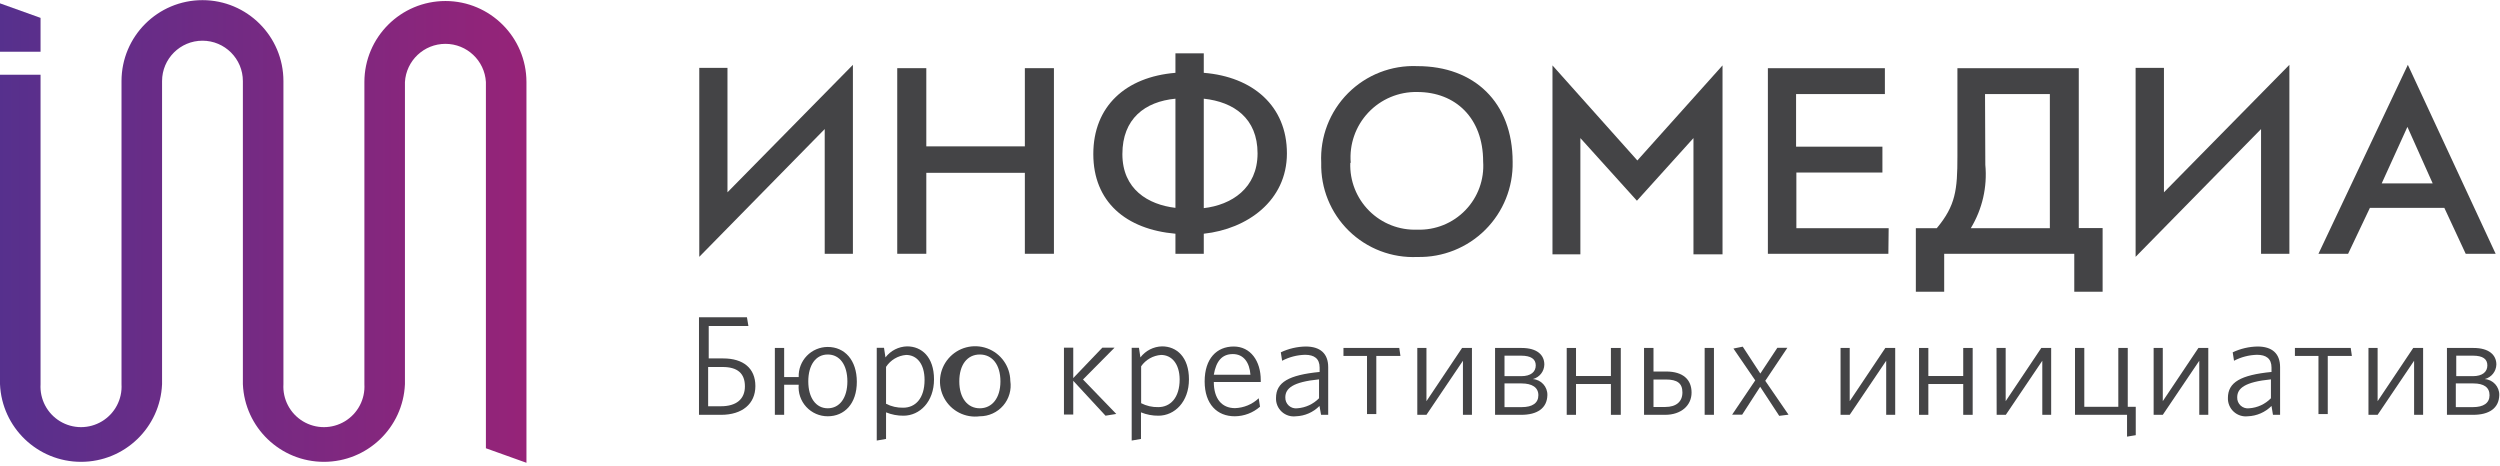
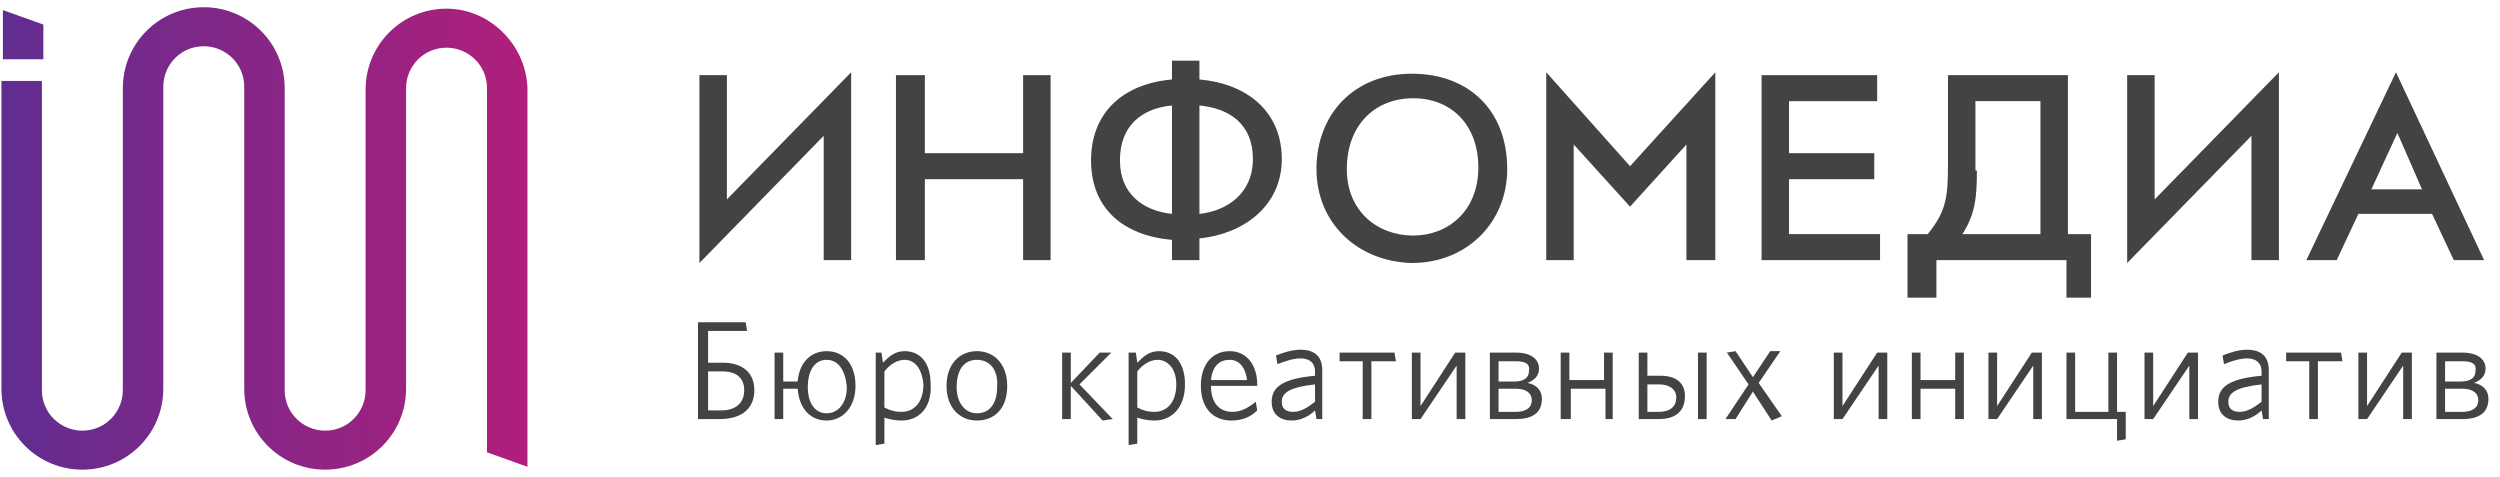
- <svg xmlns="http://www.w3.org/2000/svg" width="172px" height="32px" viewBox="0 0 172 32" version="1.1">
+ <svg xmlns="http://www.w3.org/2000/svg" width="173px" height="33px" viewBox="0 0 173 33" version="1.1">
  <defs>
-     <linearGradient x1="0%" y1="50.15%" x2="1298.566%" y2="50.15%" id="linearGradient-1">
-       <stop stop-color="#56308D" offset="0%" />
-       <stop stop-color="#962378" offset="100%" />
+     <linearGradient x1="0.979%" y1="49.75%" x2="1294.968%" y2="49.75%" id="linearGradient-1">
+       <stop stop-color="#602D90" offset="0%" />
+       <stop stop-color="#AF1F7B" offset="99.87%" />
    </linearGradient>
-     <linearGradient x1="2.35408968e-13%" y1="50.236%" x2="100%" y2="50.236%" id="linearGradient-2">
-       <stop stop-color="#56308D" offset="0%" />
-       <stop stop-color="#962378" offset="100%" />
+     <linearGradient x1="0.35%" y1="49.994%" x2="99.86%" y2="49.994%" id="linearGradient-2">
+       <stop stop-color="#602D90" offset="0%" />
+       <stop stop-color="#AF1F7B" offset="99.87%" />
    </linearGradient>
  </defs>
  <g id="Page-1" stroke="none" stroke-width="1" fill="none" fill-rule="evenodd">
-     <g id="Vector-Smart-Object" fill-rule="nonzero">
-       <polygon id="Shape" fill="url(#linearGradient-1)" points="2.79 1.23 0 0.23 0 3.56 2.79 3.56" />
-       <path d="M30.65,0.07 C27.572,0.07 25.076,2.562 25.07,5.64 L25.07,26.43 C25.132,27.465 24.615,28.449 23.728,28.985 C22.841,29.521 21.729,29.521 20.842,28.985 C19.955,28.449 19.438,27.465 19.5,26.43 L19.5,5.58 C19.5,2.504 17.006,0.01 13.93,0.01 C10.854,0.01 8.36,2.504 8.36,5.58 L8.36,26.43 C8.422,27.465 7.905,28.449 7.018,28.985 C6.131,29.521 5.019,29.521 4.132,28.985 C3.245,28.449 2.728,27.465 2.79,26.43 L2.79,5.14 L-8.52651283e-14,5.14 L-8.52651283e-14,26.43 C0.127,29.417 2.585,31.774 5.575,31.774 C8.565,31.774 11.023,29.417 11.15,26.43 L11.15,5.58 C11.15,4.045 12.395,2.8 13.93,2.8 C15.465,2.8 16.71,4.045 16.71,5.58 L16.71,26.43 C16.837,29.417 19.295,31.774 22.285,31.774 C25.275,31.774 27.733,29.417 27.86,26.43 L27.86,5.64 C27.948,4.167 29.169,3.017 30.645,3.017 C32.121,3.017 33.342,4.167 33.43,5.64 L33.43,30.84 L36.22,31.84 L36.22,5.64 C36.214,2.566 33.724,0.076 30.65,0.07 Z" id="Shape" fill="url(#linearGradient-2)" />
-       <polygon id="Shape" fill="#444446" points="58.68 17.46 56.74 17.46 56.74 8.88 48.11 17.67 48.11 4.67 50.05 4.67 50.05 13.23 58.68 4.46" />
-       <polygon id="Shape" fill="#444446" points="72.51 4.69 72.51 17.46 70.51 17.46 70.51 11.89 63.73 11.89 63.73 17.46 61.73 17.46 61.73 4.69 63.73 4.69 63.73 10.07 70.51 10.07 70.51 4.69" />
-       <path d="M82.82,5.01 C86.18,5.28 88.54,7.28 88.54,10.55 C88.54,13.82 85.8,15.76 82.82,16.08 L82.82,17.46 L80.87,17.46 L80.87,16.08 C77.47,15.78 75.22,13.89 75.22,10.6 C75.22,7.31 77.45,5.29 80.87,5.01 L80.87,3.67 L82.82,3.67 L82.82,5.01 Z M80.87,14.3 L80.87,6.79 C78.77,6.99 77.22,8.17 77.22,10.6 C77.22,13.03 79,14.08 80.87,14.3 Z M82.82,6.79 L82.82,14.32 C84.72,14.1 86.52,12.96 86.52,10.55 C86.52,8.14 84.89,7.01 82.82,6.79 Z" id="Shape" fill="#444446" />
-       <path d="M90.9,11.2 C90.814,9.417 91.483,7.679 92.742,6.414 C94.002,5.149 95.736,4.472 97.52,4.55 C101.41,4.55 104.07,7.02 104.07,11.14 C104.106,12.887 103.427,14.573 102.19,15.808 C100.954,17.042 99.267,17.719 97.52,17.68 C95.765,17.761 94.056,17.109 92.8,15.88 C91.545,14.651 90.857,12.956 90.9,11.2 Z M92.9,11.2 C92.855,12.435 93.326,13.633 94.201,14.506 C95.076,15.379 96.275,15.848 97.51,15.8 C98.752,15.843 99.954,15.357 100.818,14.462 C101.682,13.568 102.126,12.35 102.04,11.11 C102.04,8.11 100.13,6.33 97.51,6.33 C96.236,6.303 95.01,6.818 94.137,7.746 C93.263,8.675 92.825,9.93 92.93,11.2 L92.9,11.2 Z" id="Shape" fill="#444446" />
-       <polygon id="Shape" fill="#444446" points="118.51 4.5 118.51 17.5 116.51 17.5 116.51 9.5 112.62 13.81 108.73 9.5 108.73 17.5 106.81 17.5 106.81 4.5 112.65 11.04" />
-       <polygon id="Shape" fill="#444446" points="129.92 17.46 121.63 17.46 121.63 4.69 129.68 4.69 129.68 6.47 123.57 6.47 123.57 10.09 129.51 10.09 129.51 11.87 123.59 11.87 123.59 15.7 129.94 15.7" />
-       <path d="M144.66,20.07 L142.71,20.07 L142.71,17.46 L133.76,17.46 L133.76,20.07 L131.81,20.07 L131.81,15.7 L133.25,15.7 C134.55,14.14 134.67,13.06 134.67,10.77 L134.67,4.69 L143.02,4.69 L143.02,15.69 L144.66,15.69 L144.66,20.07 Z M136.59,11.34 C136.734,12.863 136.383,14.392 135.59,15.7 L141.03,15.7 L141.03,6.47 L136.57,6.47 L136.59,11.34 Z" id="Shape" fill="#444446" />
-       <polygon id="Shape" fill="#444446" points="157.51 17.46 155.56 17.46 155.56 8.88 146.93 17.67 146.93 4.67 148.88 4.67 148.88 13.23 157.51 4.46" />
-       <path d="M171.7,17.46 L169.64,17.46 L168.17,14.3 L163.05,14.3 L161.55,17.46 L159.51,17.46 L165.66,4.46 L171.7,17.46 Z M163.86,12.62 L167.37,12.62 L165.63,8.73 L163.86,12.62 Z" id="Shape" fill="#444446" />
-       <path d="M49.61,28.54 L48.09,28.54 L48.09,21.83 L51.39,21.83 L51.49,22.43 L48.76,22.43 L48.76,24.66 L49.76,24.66 C51.13,24.66 51.97,25.33 51.97,26.56 C51.97,27.79 51.06,28.54 49.61,28.54 Z M49.72,25.25 L48.72,25.25 L48.72,27.95 L49.6,27.95 C50.65,27.95 51.25,27.47 51.25,26.58 C51.25,25.69 50.74,25.25 49.72,25.25 Z" id="Shape" fill="#444446" />
-       <path d="M56.95,28.64 C56.389,28.642 55.852,28.408 55.472,27.995 C55.092,27.583 54.902,27.029 54.95,26.47 L53.95,26.47 L53.95,28.54 L53.31,28.54 L53.31,23.94 L53.95,23.94 L53.95,25.94 L54.95,25.94 C54.931,25.398 55.133,24.871 55.51,24.48 C55.888,24.09 56.407,23.87 56.95,23.87 C58.11,23.87 58.95,24.77 58.95,26.27 C58.95,27.77 58.1,28.64 56.95,28.64 Z M56.95,24.39 C56.12,24.39 55.61,25.12 55.61,26.24 C55.61,27.36 56.13,28.09 56.95,28.09 C57.77,28.09 58.3,27.37 58.3,26.24 C58.3,25.11 57.78,24.39 56.95,24.39 Z" id="Shape" fill="#444446" />
-       <path d="M62.16,28.6 C61.749,28.604 61.341,28.526 60.96,28.37 L60.96,30.2 L60.32,30.31 L60.32,23.93 L60.82,23.93 L60.92,24.59 C61.275,24.123 61.824,23.844 62.41,23.83 C63.41,23.83 64.26,24.56 64.26,26.1 C64.26,27.64 63.28,28.6 62.16,28.6 Z M62.34,24.42 C61.778,24.466 61.269,24.769 60.96,25.24 L60.96,27.78 C61.325,27.967 61.73,28.06 62.14,28.05 C62.97,28.05 63.61,27.42 63.61,26.14 C63.61,25.02 63.07,24.42 62.34,24.42 Z" id="Shape" fill="#444446" />
-       <path d="M67.41,28.64 C66.415,28.773 65.441,28.277 64.962,27.394 C64.484,26.51 64.601,25.424 65.256,24.663 C65.911,23.901 66.968,23.624 67.913,23.965 C68.857,24.307 69.493,25.196 69.51,26.2 C69.603,26.812 69.425,27.434 69.021,27.903 C68.617,28.372 68.029,28.641 67.41,28.64 Z M67.41,24.39 C66.55,24.39 66,25.09 66,26.24 C66,27.39 66.57,28.09 67.41,28.09 C68.25,28.09 68.83,27.39 68.83,26.24 C68.83,25.09 68.27,24.39 67.41,24.39 Z" id="Shape" fill="#444446" />
-       <polygon id="Shape" fill="#444446" points="73.84 26.2 73.84 28.52 73.2 28.52 73.2 23.92 73.84 23.92 73.84 26.01 75.84 23.92 76.68 23.92 74.51 26.11 76.8 28.48 76.06 28.6" />
-       <path d="M79.7,28.6 C79.289,28.604 78.881,28.526 78.5,28.37 L78.5,30.2 L77.86,30.31 L77.86,23.93 L78.36,23.93 L78.46,24.59 C78.815,24.123 79.364,23.844 79.95,23.83 C80.95,23.83 81.8,24.56 81.8,26.1 C81.8,27.64 80.82,28.6 79.7,28.6 Z M79.88,24.42 C79.329,24.46 78.826,24.747 78.51,25.2 L78.51,27.74 C78.875,27.927 79.28,28.02 79.69,28.01 C80.51,28.01 81.16,27.38 81.16,26.1 C81.15,25.02 80.61,24.42 79.88,24.42 Z" id="Shape" fill="#444446" />
-       <path d="M84.95,28.64 C83.75,28.64 82.88,27.82 82.88,26.24 C82.88,24.66 83.72,23.84 84.88,23.84 C86.04,23.84 86.74,24.84 86.74,26.15 L86.74,26.28 L83.51,26.28 C83.51,27.42 84.05,28.08 84.97,28.08 C85.578,28.06 86.158,27.818 86.6,27.4 L86.69,27.98 C86.208,28.402 85.591,28.637 84.95,28.64 Z M83.51,25.78 L86.03,25.78 C85.97,24.95 85.57,24.36 84.82,24.36 C84.07,24.36 83.67,24.85 83.51,25.78 Z" id="Shape" fill="#444446" />
-       <path d="M90.89,28.54 L90.78,27.93 C90.351,28.366 89.771,28.62 89.16,28.64 C88.804,28.684 88.447,28.57 88.183,28.327 C87.919,28.085 87.775,27.738 87.79,27.38 C87.79,26.3 88.67,25.8 90.79,25.59 L90.79,25.29 C90.79,24.67 90.42,24.41 89.79,24.41 C89.239,24.423 88.698,24.563 88.21,24.82 L88.12,24.24 C88.655,23.987 89.238,23.85 89.83,23.84 C90.83,23.84 91.38,24.32 91.38,25.26 L91.38,28.54 L90.89,28.54 Z M90.75,26.1 C88.94,26.28 88.43,26.72 88.43,27.34 C88.422,27.556 88.51,27.764 88.67,27.909 C88.83,28.053 89.046,28.12 89.26,28.09 C89.824,28.049 90.354,27.804 90.75,27.4 L90.75,26.1 Z" id="Shape" fill="#444446" />
-       <polygon id="Shape" fill="#444446" points="94.05 24.49 92.43 24.49 92.43 23.94 96.27 23.94 96.35 24.49 94.69 24.49 94.69 28.49 94.05 28.49" />
-       <polygon id="Shape" fill="#444446" points="97.51 23.94 98.14 23.94 98.14 27.6 100.59 23.94 101.27 23.94 101.27 28.54 100.65 28.54 100.65 24.82 98.14 28.54 97.51 28.54" />
-       <path d="M104.66,28.54 L102.86,28.54 L102.86,23.94 L104.69,23.94 C105.75,23.94 106.25,24.42 106.25,25.08 C106.242,25.553 105.919,25.963 105.46,26.08 C106.033,26.122 106.472,26.606 106.46,27.18 C106.44,28.09 105.76,28.54 104.66,28.54 Z M104.66,24.47 L103.51,24.47 L103.51,25.88 L104.66,25.88 C105.33,25.88 105.66,25.58 105.66,25.14 C105.66,24.7 105.33,24.47 104.65,24.47 L104.66,24.47 Z M104.66,26.38 L103.51,26.38 L103.51,28.01 L104.7,28.01 C105.43,28.01 105.84,27.73 105.84,27.19 C105.84,26.65 105.4,26.38 104.68,26.38 L104.66,26.38 Z" id="Shape" fill="#444446" />
-       <polygon id="Shape" fill="#444446" points="110.83 28.54 110.83 26.42 108.43 26.42 108.43 28.54 107.79 28.54 107.79 23.94 108.43 23.94 108.43 25.87 110.83 25.87 110.83 23.94 111.51 23.94 111.51 28.54" />
-       <path d="M114.56,28.54 L113.11,28.54 L113.11,23.94 L113.76,23.94 L113.76,25.56 L114.63,25.56 C115.8,25.56 116.38,26.12 116.38,27.01 C116.38,27.9 115.66,28.54 114.56,28.54 Z M114.61,26.11 L113.76,26.11 L113.76,28 L114.57,28 C115.33,28 115.75,27.63 115.75,27 C115.75,26.37 115.4,26.11 114.61,26.11 Z M117.28,28.54 L117.28,23.94 L117.92,23.94 L117.92,28.54 L117.28,28.54 Z" id="Shape" fill="#444446" />
-       <polygon id="Shape" fill="#444446" points="122.41 28.61 121.1 26.61 119.86 28.53 119.17 28.53 120.76 26.17 119.26 23.98 119.9 23.85 121.11 25.7 122.28 23.93 122.97 23.93 121.45 26.2 123.05 28.53" />
-       <polygon id="Shape" fill="#444446" points="126.63 23.94 127.26 23.94 127.26 27.6 129.71 23.94 130.39 23.94 130.39 28.54 129.77 28.54 129.77 24.82 127.26 28.54 126.63 28.54" />
-       <polygon id="Shape" fill="#444446" points="135.07 28.54 135.07 26.42 132.67 26.42 132.67 28.54 132.03 28.54 132.03 23.94 132.67 23.94 132.67 25.87 135.07 25.87 135.07 23.94 135.72 23.94 135.72 28.54" />
-       <polygon id="Shape" fill="#444446" points="137.36 23.94 137.99 23.94 137.99 27.6 140.44 23.94 141.12 23.94 141.12 28.54 140.51 28.54 140.51 24.82 138 28.54 137.37 28.54" />
-       <polygon id="Shape" fill="#444446" points="142.76 23.94 143.4 23.94 143.4 27.99 145.74 27.99 145.74 23.94 146.39 23.94 146.39 27.99 146.94 27.99 146.94 29.94 146.34 30.04 146.34 28.54 142.76 28.54" />
-       <polygon id="Shape" fill="#444446" points="148.17 23.94 148.8 23.94 148.8 27.6 151.25 23.94 151.93 23.94 151.93 28.54 151.31 28.54 151.31 24.82 148.8 28.54 148.17 28.54" />
-       <path d="M156.38,28.54 L156.28,27.93 C155.846,28.364 155.264,28.618 154.65,28.64 C154.295,28.681 153.94,28.565 153.677,28.323 C153.414,28.081 153.269,27.737 153.28,27.38 C153.28,26.3 154.16,25.8 156.28,25.59 L156.28,25.29 C156.28,24.67 155.91,24.41 155.28,24.41 C154.729,24.424 154.188,24.564 153.7,24.82 L153.61,24.24 C154.145,23.987 154.728,23.85 155.32,23.84 C156.32,23.84 156.87,24.32 156.87,25.26 L156.87,28.54 L156.38,28.54 Z M156.24,26.1 C154.43,26.28 153.92,26.72 153.92,27.34 C153.912,27.556 154,27.764 154.16,27.909 C154.32,28.053 154.536,28.12 154.75,28.09 C155.315,28.051 155.845,27.805 156.24,27.4 L156.24,26.1 Z" id="Shape" fill="#444446" />
-       <polygon id="Shape" fill="#444446" points="159.51 24.49 157.89 24.49 157.89 23.94 161.73 23.94 161.81 24.49 160.15 24.49 160.15 28.49 159.51 28.49" />
-       <polygon id="Shape" fill="#444446" points="162.95 23.94 163.58 23.94 163.58 27.6 166.03 23.94 166.71 23.94 166.71 28.54 166.09 28.54 166.09 24.82 163.58 28.54 162.95 28.54" />
-       <path d="M170.15,28.54 L168.35,28.54 L168.35,23.94 L170.18,23.94 C171.24,23.94 171.75,24.42 171.75,25.08 C171.738,25.555 171.411,25.964 170.95,26.08 C171.523,26.122 171.962,26.606 171.95,27.18 C171.93,28.09 171.25,28.54 170.15,28.54 Z M170.15,24.47 L168.99,24.47 L168.99,25.88 L170.13,25.88 C170.8,25.88 171.13,25.58 171.13,25.14 C171.13,24.7 170.82,24.47 170.14,24.47 L170.15,24.47 Z M170.15,26.38 L168.96,26.38 L168.96,28.01 L170.14,28.01 C170.87,28.01 171.28,27.73 171.28,27.19 C171.28,26.65 170.89,26.38 170.17,26.38 L170.15,26.38 Z" id="Shape" fill="#444446" />
+     <g id="logo" fill-rule="nonzero">
+       <g id="Group">
+         <polygon id="Shape" fill="url(#linearGradient-1)" points="3 1.7 0.2 0.7 0.2 4.1 3 4.1" />
+         <path d="M30.9,0.6 C27.8,0.6 25.3,3.1 25.3,6.2 L25.3,27 C25.3,28.5 24.1,29.8 22.5,29.8 C21,29.8 19.7,28.6 19.7,27 L19.7,6.1 C19.7,3 17.2,0.5 14.1,0.5 C11,0.5 8.5,3 8.5,6.1 L8.5,27 C8.5,28.5 7.3,29.8 5.7,29.8 C4.2,29.8 2.9,28.6 2.9,27 L2.9,5.6 L0.1,5.6 L0.1,26.9 C0.1,30 2.6,32.5 5.7,32.5 C8.8,32.5 11.3,30 11.3,26.9 L11.3,6 C11.3,4.5 12.5,3.2 14.1,3.2 C15.6,3.2 16.9,4.4 16.9,6 L16.9,26.9 C16.9,30 19.4,32.5 22.5,32.5 C25.6,32.5 28.1,30 28.1,26.9 L28.1,6.1 C28.1,4.6 29.3,3.3 30.9,3.3 C32.4,3.3 33.7,4.5 33.7,6.1 L33.7,31.3 L36.5,32.3 L36.5,6.1 C36.4,3.1 33.9,0.6 30.9,0.6 Z" id="Shape" fill="url(#linearGradient-2)" />
+       </g>
+       <g id="Group" transform="translate(48, 4)" fill="#434345">
+         <polygon id="Shape" points="10.9 14 9 14 9 5.4 0.4 14.2 0.4 1.2 2.3 1.2 2.3 9.8 10.9 1 10.9 14" />
+         <polygon id="Shape" points="24.7 1.2 24.7 14 22.8 14 22.8 8.4 16 8.4 16 14 14 14 14 1.2 16 1.2 16 6.6 22.8 6.6 22.8 1.2" />
+         <path d="M35,1.5 C38.4,1.8 40.7,3.8 40.7,7 C40.7,10.3 38,12.2 35,12.5 L35,14 L33.1,14 L33.1,12.6 C29.7,12.3 27.5,10.4 27.5,7.1 C27.5,3.8 29.7,1.8 33.1,1.5 L33.1,0.2 L35,0.2 L35,1.5 Z M33.1,10.8 L33.1,3.3 C31,3.5 29.5,4.7 29.5,7.1 C29.5,9.5 31.2,10.6 33.1,10.8 Z M35,3.3 L35,10.8 C36.9,10.6 38.7,9.4 38.7,7 C38.7,4.6 37.1,3.5 35,3.3 Z" id="Shape" />
+         <path d="M43.1,7.7 C43.1,3.9 45.7,1.1 49.7,1.1 C53.6,1.1 56.3,3.6 56.3,7.7 C56.3,11.4 53.5,14.2 49.7,14.2 C45.9,14.1 43.1,11.4 43.1,7.7 Z M45.2,7.7 C45.2,10.6 47.3,12.3 49.8,12.3 C52.2,12.3 54.3,10.6 54.3,7.6 C54.3,4.6 52.4,2.8 49.8,2.8 C47.1,2.8 45.2,4.7 45.2,7.7 Z" id="Shape" />
+         <polygon id="Shape" points="70.7 1 70.7 14 68.7 14 68.7 6 64.8 10.3 60.9 6 60.9 14 59 14 59 1 64.8 7.5" />
+         <polygon id="Shape" points="82.2 14 73.9 14 73.9 1.2 81.9 1.2 81.9 3 75.8 3 75.8 6.6 81.7 6.6 81.7 8.4 75.8 8.4 75.8 12.2 82.1 12.2 82.1 14" />
+         <path d="M96.9,16.6 L95,16.6 L95,14 L86,14 L86,16.6 L84,16.6 L84,12.2 L85.4,12.2 C86.7,10.6 86.8,9.6 86.8,7.3 L86.8,1.2 L95.1,1.2 L95.1,12.2 L96.7,12.2 L96.7,16.6 L96.9,16.6 Z M88.8,7.8 C88.8,9.6 88.7,10.8 87.8,12.2 L93.2,12.2 L93.2,3 L88.7,3 L88.7,7.8 L88.8,7.8 Z" id="Shape" />
+         <polygon id="Shape" points="109.7 14 107.8 14 107.8 5.4 99.2 14.2 99.2 1.2 101.1 1.2 101.1 9.8 109.7 1" />
+         <path d="M123.9,14 L121.8,14 L120.3,10.8 L115.2,10.8 L113.7,14 L111.6,14 L117.8,1 L123.9,14 Z M116.1,9.1 L119.6,9.1 L117.9,5.2 L116.1,9.1 Z" id="Shape" />
+       </g>
+       <g id="Group" transform="translate(48, 22)" fill="#434345">
+         <path d="M1.8,7 L0.3,7 L0.3,0.3 L3.6,0.3 L3.7,0.9 L1,0.9 L1,3.1 L2,3.1 C3.4,3.1 4.2,3.8 4.2,5 C4.2,6.3 3.3,7 1.8,7 Z M2,3.7 L1,3.7 L1,6.4 L1.9,6.4 C2.9,6.4 3.5,5.9 3.5,5 C3.5,4.2 3,3.7 2,3.7 Z" id="Shape" />
+         <path d="M9.2,7.1 C8.1,7.1 7.3,6.3 7.2,4.9 L6.2,4.9 L6.2,7 L5.6,7 L5.6,2.4 L6.2,2.4 L6.2,4.4 L7.2,4.4 C7.3,3.1 8.1,2.3 9.2,2.3 C10.4,2.3 11.2,3.2 11.2,4.7 C11.2,6.2 10.3,7.1 9.2,7.1 Z M9.2,2.9 C8.4,2.9 7.9,3.6 7.9,4.8 C7.9,5.9 8.4,6.6 9.2,6.6 C10,6.6 10.6,5.9 10.6,4.8 C10.5,3.6 10,2.9 9.2,2.9 Z" id="Shape" />
+         <path d="M14.4,7.1 C13.9,7.1 13.5,7 13.2,6.9 L13.2,8.7 L12.6,8.8 L12.6,2.4 L13,2.4 L13.1,3.1 C13.5,2.7 13.9,2.3 14.6,2.3 C15.6,2.3 16.4,3 16.4,4.6 C16.5,6.3 15.5,7.1 14.4,7.1 Z M14.6,2.9 C14.1,2.9 13.6,3.2 13.2,3.7 L13.2,6.2 C13.6,6.4 13.9,6.5 14.4,6.5 C15.2,6.5 15.9,5.9 15.9,4.6 C15.8,3.5 15.3,2.9 14.6,2.9 Z" id="Shape" />
+         <path d="M19.6,7.1 C18.4,7.1 17.5,6.2 17.5,4.7 C17.5,3.2 18.4,2.3 19.6,2.3 C20.8,2.3 21.7,3.2 21.7,4.7 C21.7,6.3 20.8,7.1 19.6,7.1 Z M19.6,2.9 C18.7,2.9 18.2,3.6 18.2,4.8 C18.2,5.9 18.8,6.6 19.6,6.6 C20.5,6.6 21,5.9 21,4.8 C21.1,3.6 20.5,2.9 19.6,2.9 Z" id="Shape" />
+         <polygon id="Shape" points="26.1 4.7 26.1 7 25.5 7 25.5 2.4 26.1 2.4 26.1 4.5 28.1 2.4 28.9 2.4 26.7 4.6 29 7 28.3 7.1" />
+         <path d="M31.9,7.1 C31.4,7.1 31,7 30.7,6.9 L30.7,8.7 L30.1,8.8 L30.1,2.4 L30.6,2.4 L30.7,3.1 C31.1,2.7 31.5,2.3 32.2,2.3 C33.2,2.3 34,3 34,4.6 C34,6.3 33,7.1 31.9,7.1 Z M32.1,2.9 C31.6,2.9 31.1,3.2 30.7,3.7 L30.7,6.2 C31.1,6.4 31.4,6.5 31.9,6.5 C32.7,6.5 33.4,5.9 33.4,4.6 C33.4,3.5 32.8,2.9 32.1,2.9 Z" id="Shape" />
+         <path d="M37.2,7.1 C36,7.1 35.1,6.3 35.1,4.7 C35.1,3.2 35.9,2.3 37.1,2.3 C38.3,2.3 39,3.3 39,4.6 L39,4.7 L35.8,4.7 C35.8,5.8 36.3,6.5 37.3,6.5 C37.9,6.5 38.4,6.2 38.9,5.8 L39,6.4 C38.5,6.9 37.9,7.1 37.2,7.1 Z M35.8,4.3 L38.3,4.3 C38.2,3.5 37.8,2.9 37.1,2.9 C36.4,2.9 35.9,3.3 35.8,4.3 Z" id="Shape" />
+         <path d="M43.1,7 L43,6.4 C42.6,6.8 42,7.1 41.4,7.1 C40.6,7.1 40,6.7 40,5.8 C40,4.7 40.9,4.2 43,4 L43,3.7 C43,3.1 42.6,2.8 42,2.8 C41.5,2.8 40.9,3 40.4,3.2 L40.3,2.6 C40.8,2.4 41.4,2.2 42,2.2 C43,2.2 43.5,2.7 43.5,3.6 L43.5,7 L43.1,7 Z M43,4.6 C41.2,4.8 40.7,5.2 40.7,5.8 C40.7,6.3 41,6.5 41.5,6.5 C42,6.5 42.5,6.2 43,5.8 L43,4.6 Z" id="Shape" />
+         <polygon id="Shape" points="46.3 3 44.7 3 44.7 2.4 48.5 2.4 48.6 3 46.9 3 46.9 7 46.3 7" />
+         <polygon id="Shape" points="49.7 2.4 50.3 2.4 50.3 6.1 52.7 2.4 53.4 2.4 53.4 7 52.8 7 52.8 3.3 50.3 7 49.7 7 49.7 2.4" />
+         <path d="M56.9,7 L55.1,7 L55.1,2.4 L56.9,2.4 C58,2.4 58.5,2.9 58.5,3.5 C58.5,4 58.2,4.3 57.7,4.5 C58.3,4.6 58.7,5 58.7,5.6 C58.7,6.6 58,7 56.9,7 Z M56.9,3 L55.7,3 L55.7,4.4 L56.8,4.4 C57.5,4.4 57.8,4.1 57.8,3.7 C57.9,3.2 57.6,3 56.9,3 Z M56.9,4.9 L55.7,4.9 L55.7,6.5 L56.9,6.5 C57.6,6.5 58,6.2 58,5.7 C58,5.2 57.6,4.9 56.9,4.9 Z" id="Shape" />
+         <polygon id="Shape" points="63.1 7 63.1 4.9 60.7 4.9 60.7 7 60 7 60 2.4 60.6 2.4 60.6 4.3 63 4.3 63 2.4 63.6 2.4 63.6 7" />
+         <path d="M66.8,7 L65.4,7 L65.4,2.4 L66,2.4 L66,4 L66.9,4 C68.1,4 68.6,4.6 68.6,5.4 C68.6,6.5 67.9,7 66.8,7 Z M66.8,4.6 L66,4.6 L66,6.5 L66.8,6.5 C67.6,6.5 68,6.1 68,5.5 C68,5 67.6,4.6 66.8,4.6 Z M69.5,7 L69.5,2.4 L70.1,2.4 L70.1,7 L69.5,7 Z" id="Shape" />
+         <polygon id="Shape" points="74.6 7.1 73.3 5.1 72.1 7 71.4 7 73 4.6 71.5 2.4 72.1 2.3 73.3 4.1 74.5 2.3 75.2 2.3 73.7 4.5 75.3 6.8" />
+         <polygon id="Shape" points="78.9 2.4 79.5 2.4 79.5 6.1 81.9 2.4 82.6 2.4 82.6 7 82 7 82 3.3 79.5 7 78.9 7" />
+         <polygon id="Shape" points="87.3 7 87.3 4.9 84.9 4.9 84.9 7 84.3 7 84.3 2.4 84.9 2.4 84.9 4.3 87.3 4.3 87.3 2.4 87.9 2.4 87.9 7" />
+         <polygon id="Shape" points="89.6 2.4 90.2 2.4 90.2 6.1 92.6 2.4 93.3 2.4 93.3 7 92.7 7 92.7 3.3 90.2 7 89.6 7" />
+         <polygon id="Shape" points="95 2.4 95.6 2.4 95.6 6.5 97.9 6.5 97.9 2.4 98.5 2.4 98.5 6.5 99.1 6.5 99.1 8.4 98.5 8.5 98.5 7 95 7" />
+         <polygon id="Shape" points="100.4 2.4 101 2.4 101 6.1 103.4 2.4 104.1 2.4 104.1 7 103.5 7 103.5 3.3 101 7 100.4 7" />
+         <path d="M108.6,7 L108.5,6.4 C108.1,6.8 107.5,7.1 106.9,7.1 C106.1,7.1 105.5,6.7 105.5,5.8 C105.5,4.7 106.4,4.2 108.5,4 L108.5,3.7 C108.5,3.1 108.1,2.8 107.5,2.8 C107,2.8 106.4,3 105.9,3.2 L105.8,2.6 C106.3,2.4 106.9,2.2 107.5,2.2 C108.5,2.2 109,2.7 109,3.6 L109,7 L108.6,7 Z M108.5,4.6 C106.7,4.8 106.2,5.2 106.2,5.8 C106.2,6.3 106.5,6.5 107,6.5 C107.5,6.5 108,6.2 108.5,5.8 L108.5,4.6 Z" id="Shape" />
+         <polygon id="Shape" points="111.8 3 110.2 3 110.2 2.4 114 2.4 114.1 3 112.4 3 112.4 7 111.8 7 111.8 3" />
+         <polygon id="Shape" points="115.2 2.4 115.8 2.4 115.8 6.1 118.2 2.4 118.9 2.4 118.9 7 118.3 7 118.3 3.3 115.8 7 115.2 7" />
+         <path d="M122.4,7 L120.6,7 L120.6,2.4 L122.4,2.4 C123.5,2.4 124,2.9 124,3.5 C124,4 123.7,4.3 123.2,4.5 C123.8,4.6 124.2,5 124.2,5.6 C124.2,6.6 123.5,7 122.4,7 Z M122.4,3 L121.2,3 L121.2,4.4 L122.3,4.4 C123,4.4 123.3,4.1 123.3,3.7 C123.4,3.2 123.1,3 122.4,3 Z M122.4,4.9 L121.2,4.9 L121.2,6.5 L122.4,6.5 C123.1,6.5 123.5,6.2 123.5,5.7 C123.5,5.2 123.1,4.9 122.4,4.9 Z" id="Shape" />
+       </g>
    </g>
  </g>
</svg>
